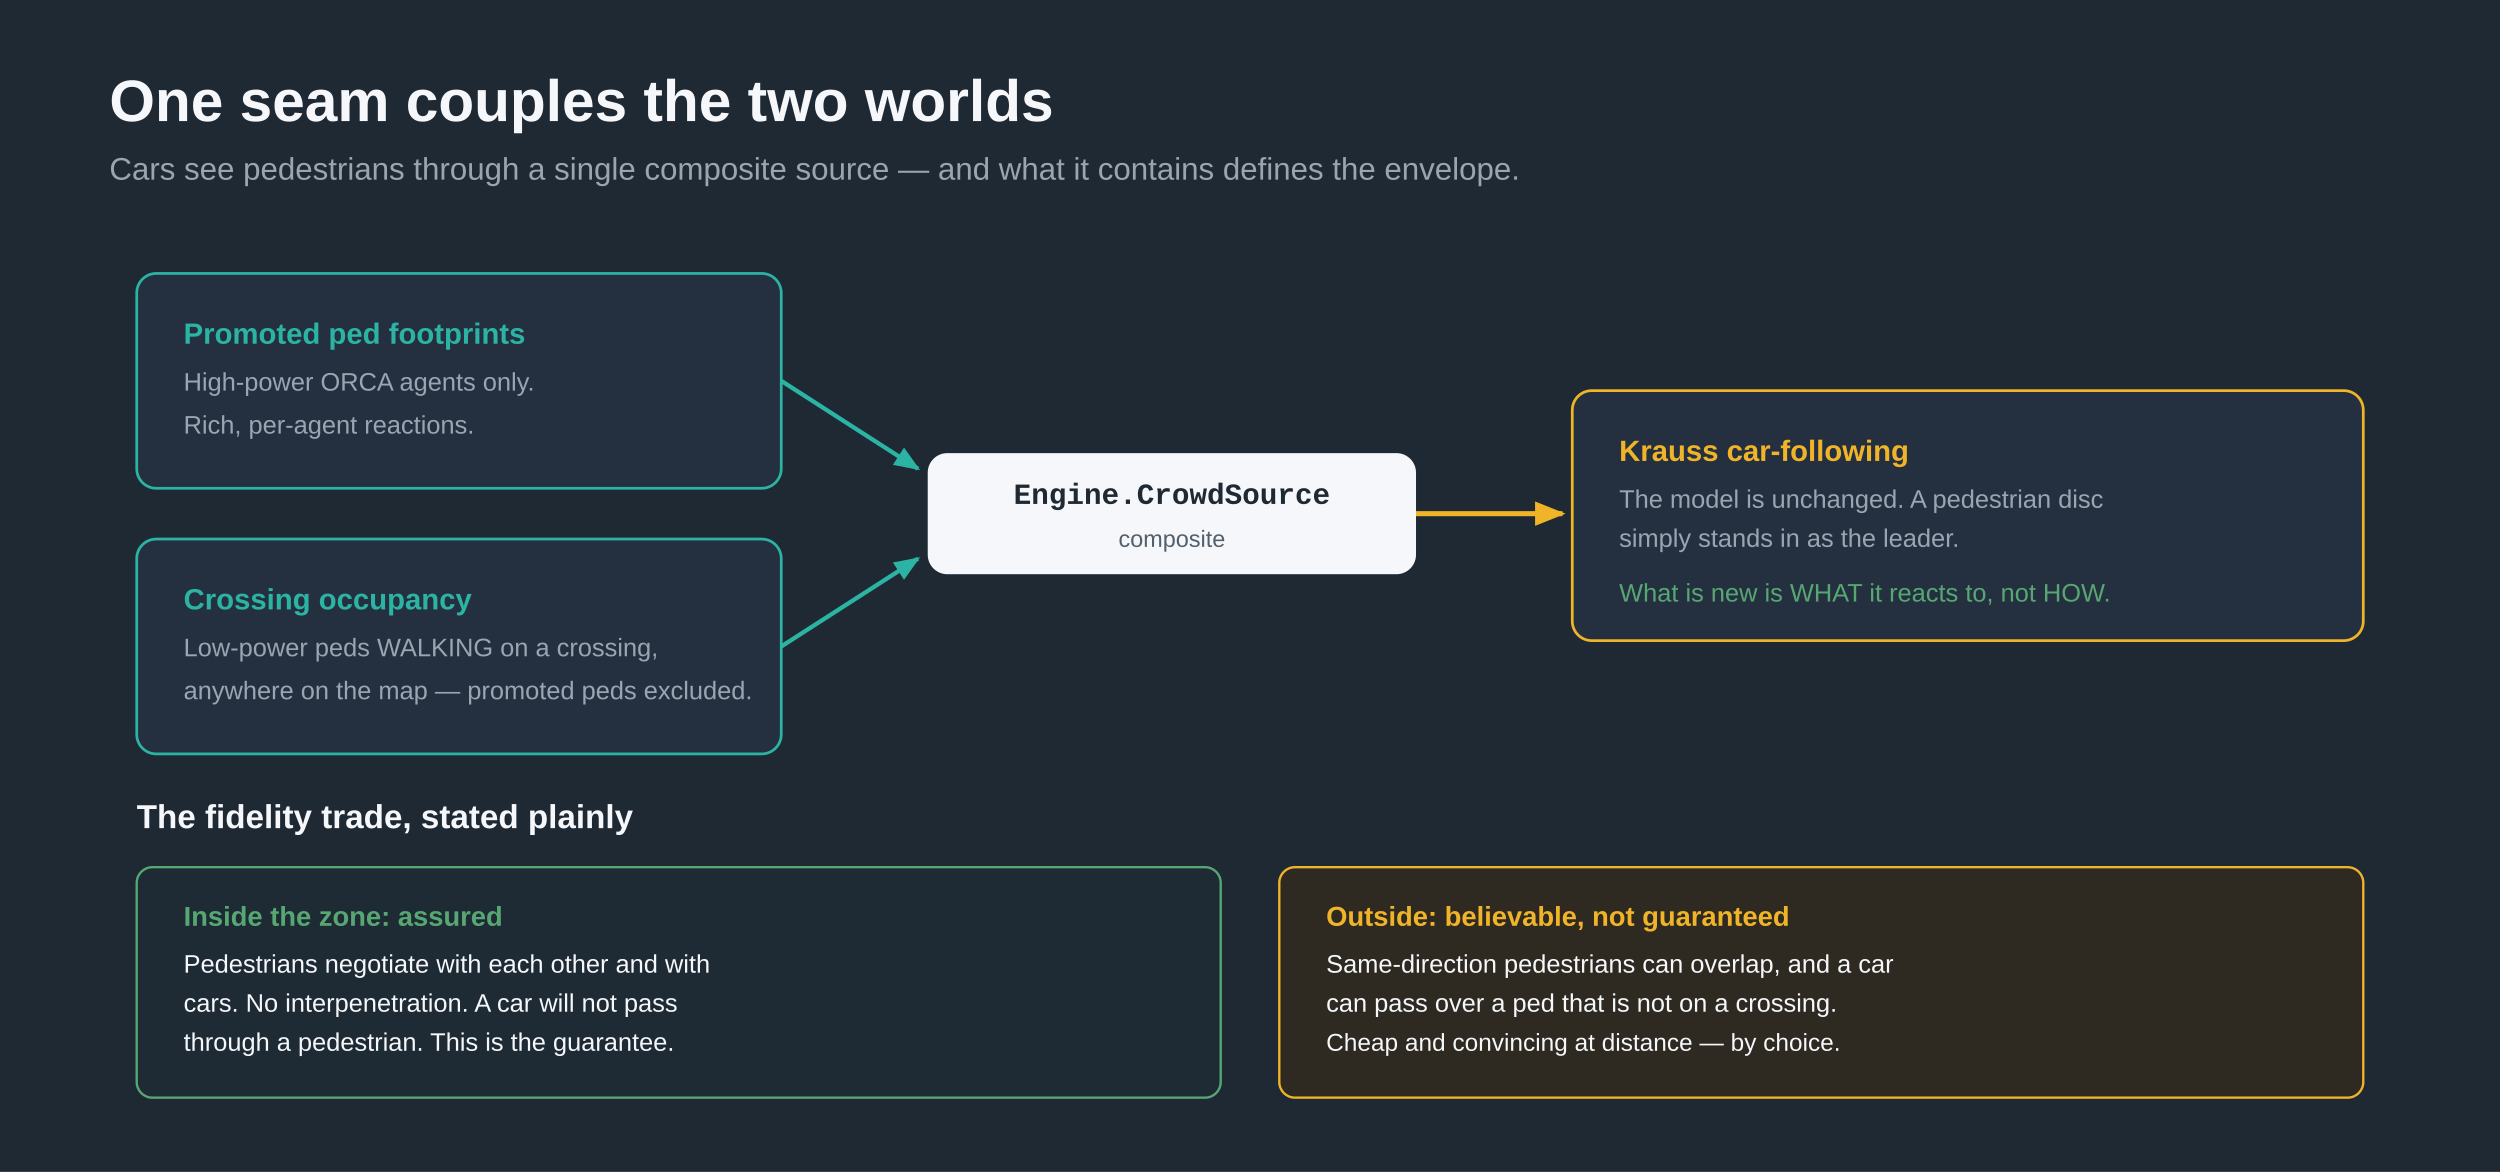
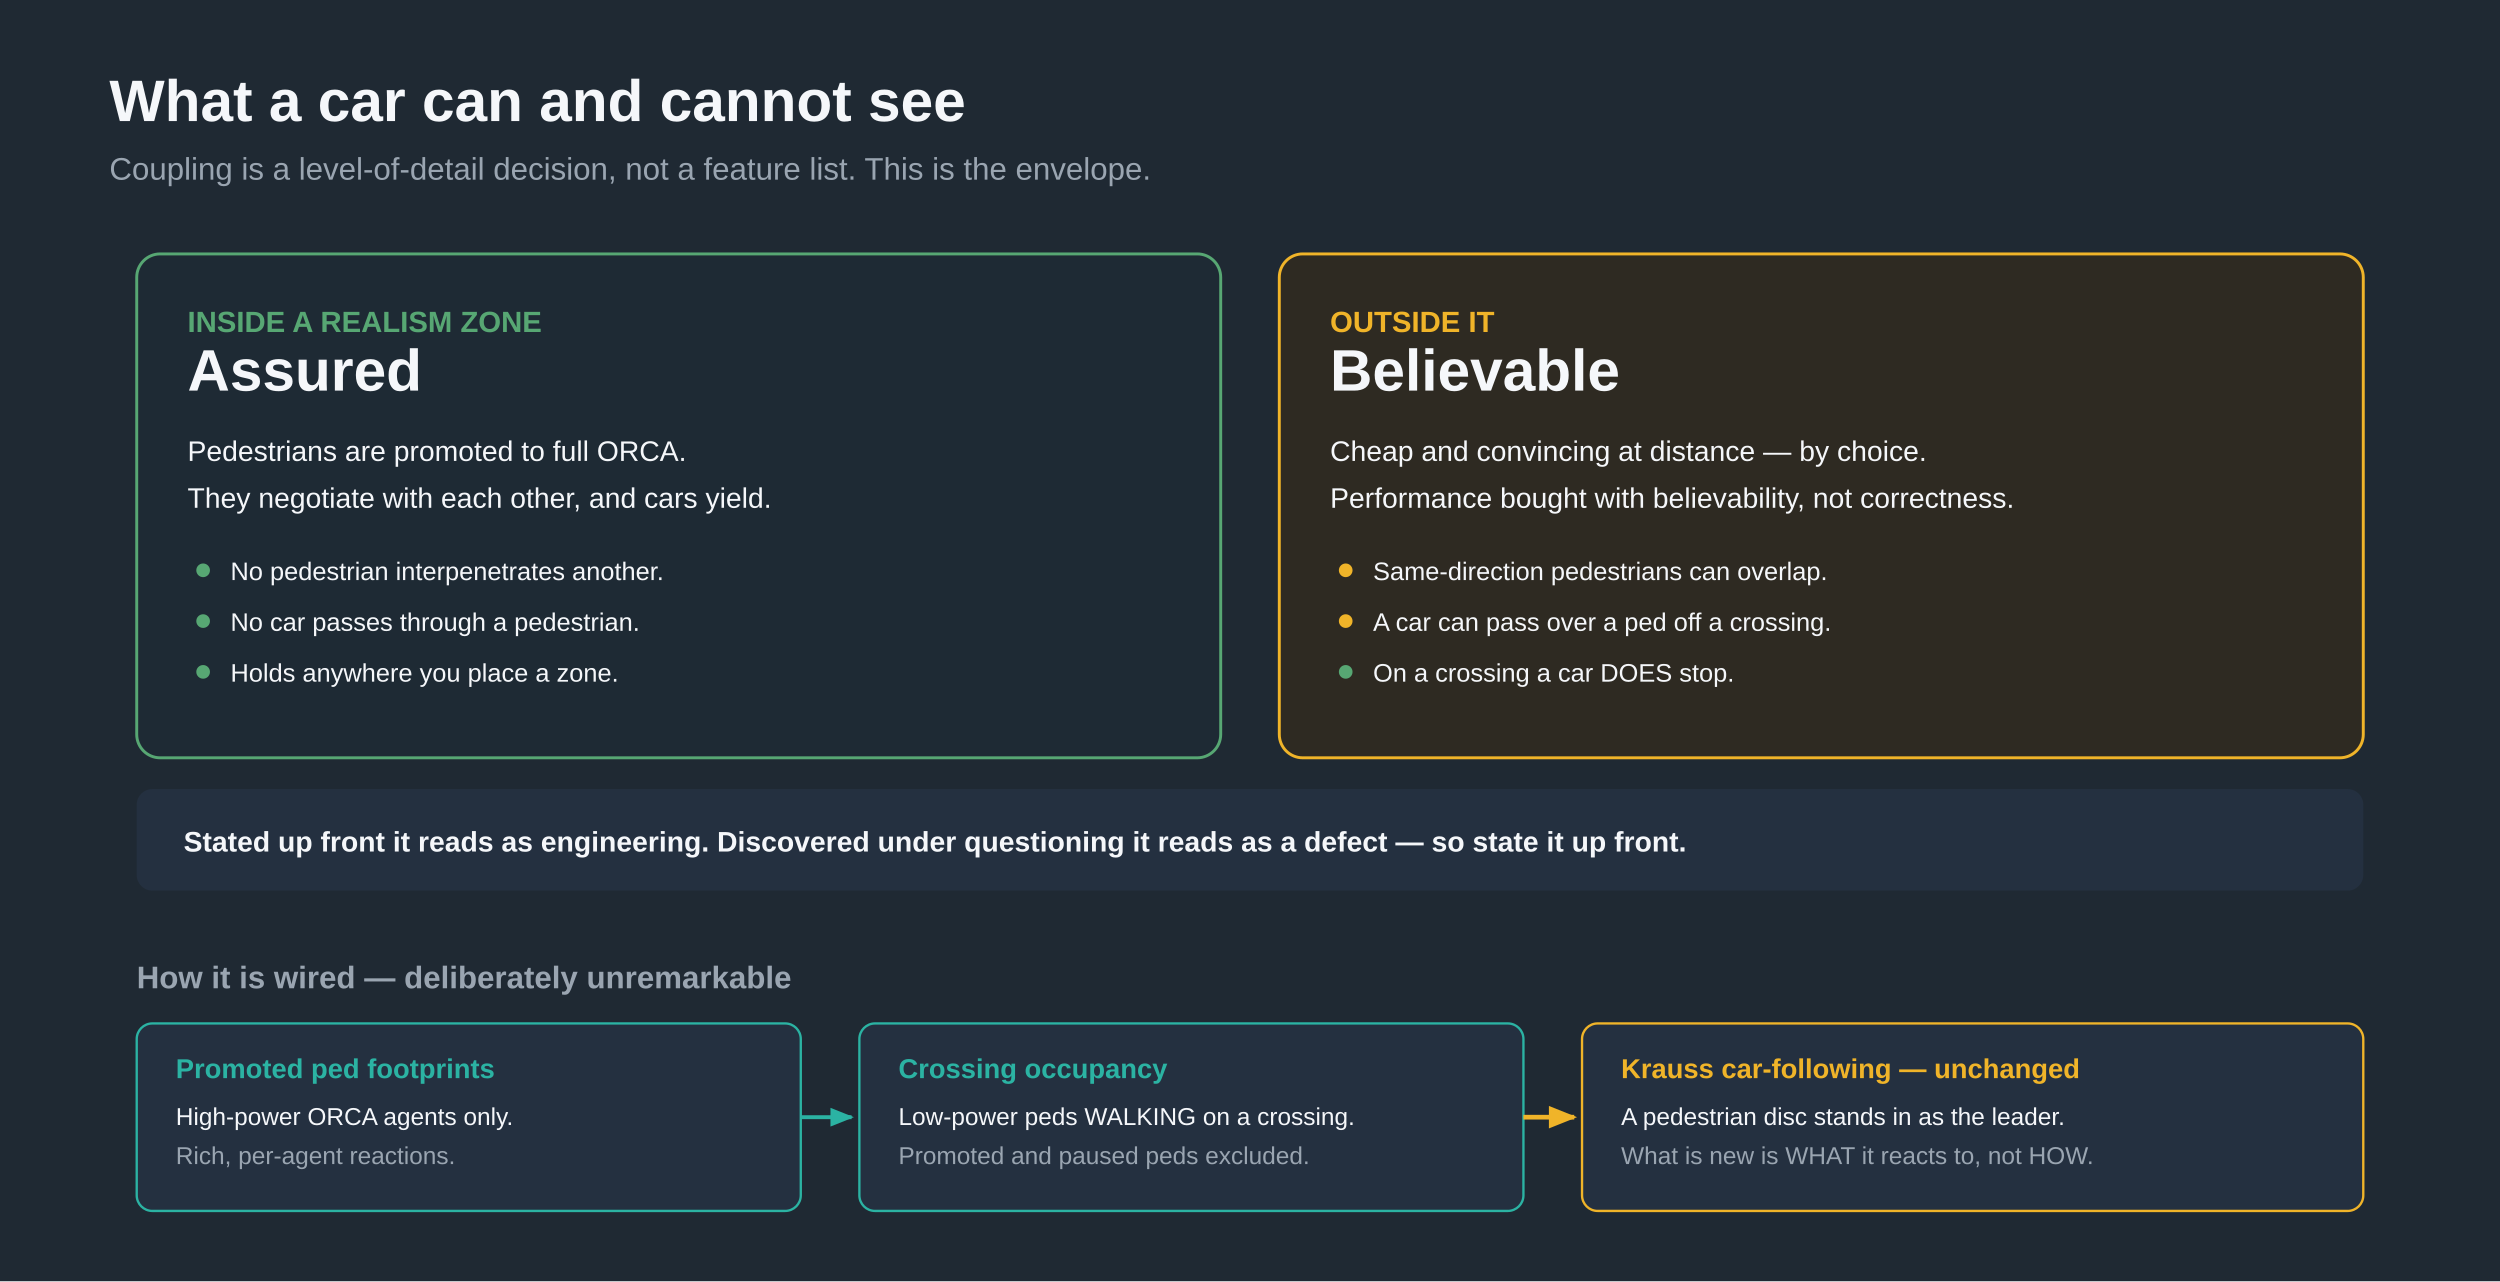
- <svg xmlns="http://www.w3.org/2000/svg" width="1280" height="600" viewBox="0 0 1280 600" font-family="Calibri, Arial, sans-serif">
-   <rect width="1280" height="600" fill="#1F2933" />
+ <svg xmlns="http://www.w3.org/2000/svg" width="1280" height="656" viewBox="0 0 1280 656" font-family="Calibri, Arial, sans-serif">
+   <rect width="1280" height="656" fill="#1F2933" />
  <defs>
    <marker id="ah-1F2933" viewBox="0 0 10 10" refX="9" refY="5" markerWidth="6" markerHeight="6" orient="auto-start-reverse">
      <path d="M 0 1 L 10 5 L 0 9 z" fill="#1F2933" />
    </marker>
    <marker id="ah-52606D" viewBox="0 0 10 10" refX="9" refY="5" markerWidth="6" markerHeight="6" orient="auto-start-reverse">
      <path d="M 0 1 L 10 5 L 0 9 z" fill="#52606D" />
    </marker>
    <marker id="ah-9AA5B1" viewBox="0 0 10 10" refX="9" refY="5" markerWidth="6" markerHeight="6" orient="auto-start-reverse">
      <path d="M 0 1 L 10 5 L 0 9 z" fill="#9AA5B1" />
    </marker>
    <marker id="ah-F5F7FA" viewBox="0 0 10 10" refX="9" refY="5" markerWidth="6" markerHeight="6" orient="auto-start-reverse">
      <path d="M 0 1 L 10 5 L 0 9 z" fill="#F5F7FA" />
    </marker>
    <marker id="ah-2A3440" viewBox="0 0 10 10" refX="9" refY="5" markerWidth="6" markerHeight="6" orient="auto-start-reverse">
      <path d="M 0 1 L 10 5 L 0 9 z" fill="#2A3440" />
    </marker>
    <marker id="ah-F0B429" viewBox="0 0 10 10" refX="9" refY="5" markerWidth="6" markerHeight="6" orient="auto-start-reverse">
      <path d="M 0 1 L 10 5 L 0 9 z" fill="#F0B429" />
    </marker>
    <marker id="ah-2BB3A3" viewBox="0 0 10 10" refX="9" refY="5" markerWidth="6" markerHeight="6" orient="auto-start-reverse">
      <path d="M 0 1 L 10 5 L 0 9 z" fill="#2BB3A3" />
    </marker>
    <marker id="ah-E5534B" viewBox="0 0 10 10" refX="9" refY="5" markerWidth="6" markerHeight="6" orient="auto-start-reverse">
      <path d="M 0 1 L 10 5 L 0 9 z" fill="#E5534B" />
    </marker>
    <marker id="ah-57A773" viewBox="0 0 10 10" refX="9" refY="5" markerWidth="6" markerHeight="6" orient="auto-start-reverse">
      <path d="M 0 1 L 10 5 L 0 9 z" fill="#57A773" />
    </marker>
    <marker id="ah-6FE3D2" viewBox="0 0 10 10" refX="9" refY="5" markerWidth="6" markerHeight="6" orient="auto-start-reverse">
      <path d="M 0 1 L 10 5 L 0 9 z" fill="#6FE3D2" />
    </marker>
    <marker id="ah-C7A4FF" viewBox="0 0 10 10" refX="9" refY="5" markerWidth="6" markerHeight="6" orient="auto-start-reverse">
      <path d="M 0 1 L 10 5 L 0 9 z" fill="#C7A4FF" />
    </marker>
    <marker id="ah-7FD8CE" viewBox="0 0 10 10" refX="9" refY="5" markerWidth="6" markerHeight="6" orient="auto-start-reverse">
      <path d="M 0 1 L 10 5 L 0 9 z" fill="#7FD8CE" />
    </marker>
  </defs>
-   <text x="56" y="62" font-size="30" fill="#F5F7FA" text-anchor="start" font-weight="bold" font-family="Calibri, Arial, sans-serif">One seam couples the two worlds</text>
-   <text x="56" y="92" font-size="16" fill="#9AA5B1" text-anchor="start" font-weight="normal" font-family="Calibri, Arial, sans-serif">Cars see pedestrians through a single composite source — and what it contains defines the envelope.</text>
-   <rect x="70" y="140" width="330" height="110" rx="10" fill="#243040" stroke="#2BB3A3" stroke-width="1.4" opacity="1.0" />
-   <text x="94" y="176" font-size="15" fill="#2BB3A3" text-anchor="start" font-weight="bold" font-family="Calibri, Arial, sans-serif">Promoted ped footprints</text>
-   <text x="94" y="200" font-size="13" fill="#9AA5B1" text-anchor="start" font-weight="normal" font-family="Calibri, Arial, sans-serif">High-power ORCA agents only.</text>
-   <text x="94" y="222" font-size="13" fill="#9AA5B1" text-anchor="start" font-weight="normal" font-family="Calibri, Arial, sans-serif">Rich, per-agent reactions.</text>
-   <rect x="70" y="276" width="330" height="110" rx="10" fill="#243040" stroke="#2BB3A3" stroke-width="1.4" opacity="1.0" />
-   <text x="94" y="312" font-size="15" fill="#2BB3A3" text-anchor="start" font-weight="bold" font-family="Calibri, Arial, sans-serif">Crossing occupancy</text>
-   <text x="94" y="336" font-size="13" fill="#9AA5B1" text-anchor="start" font-weight="normal" font-family="Calibri, Arial, sans-serif">Low-power peds WALKING on a crossing,</text>
-   <text x="94" y="358" font-size="13" fill="#9AA5B1" text-anchor="start" font-weight="normal" font-family="Calibri, Arial, sans-serif">anywhere on the map — promoted peds excluded.</text>
-   <line x1="400" y1="195" x2="470" y2="240" stroke="#2BB3A3" stroke-width="2.2" marker-end="url(#ah-2BB3A3)" />
-   <line x1="400" y1="331" x2="470" y2="286" stroke="#2BB3A3" stroke-width="2.2" marker-end="url(#ah-2BB3A3)" />
-   <rect x="475" y="232" width="250" height="62" rx="10" fill="#F5F7FA" stroke="none" stroke-width="1.5" opacity="1.0" />
-   <text x="600" y="258" font-size="15" fill="#1F2933" text-anchor="middle" font-weight="bold" font-family="Consolas, 'Courier New', monospace">Engine.CrowdSource</text>
-   <text x="600" y="280" font-size="12" fill="#52606D" text-anchor="middle" font-weight="normal" font-family="Calibri, Arial, sans-serif">composite</text>
-   <line x1="725" y1="263" x2="800" y2="263" stroke="#F0B429" stroke-width="2.6" marker-end="url(#ah-F0B429)" />
-   <rect x="805" y="200" width="405" height="128" rx="10" fill="#243040" stroke="#F0B429" stroke-width="1.4" opacity="1.0" />
-   <text x="829" y="236" font-size="15" fill="#F0B429" text-anchor="start" font-weight="bold" font-family="Calibri, Arial, sans-serif">Krauss car-following</text>
-   <text x="829" y="260" font-size="13" fill="#9AA5B1" text-anchor="start" font-weight="normal" font-family="Calibri, Arial, sans-serif">The model is unchanged. A pedestrian disc</text>
-   <text x="829" y="280" font-size="13" fill="#9AA5B1" text-anchor="start" font-weight="normal" font-family="Calibri, Arial, sans-serif">simply stands in as the leader.</text>
-   <text x="829" y="308" font-size="13" fill="#57A773" text-anchor="start" font-weight="normal" font-family="Calibri, Arial, sans-serif">What is new is WHAT it reacts to, not HOW.</text>
-   <text x="70" y="424" font-size="17" fill="#F5F7FA" text-anchor="start" font-weight="bold" font-family="Calibri, Arial, sans-serif">The fidelity trade, stated plainly</text>
-   <rect x="70" y="444" width="555" height="118" rx="8" fill="#1e2a34" stroke="#57A773" stroke-width="1.2" opacity="1.0" />
-   <text x="94" y="474" font-size="14" fill="#57A773" text-anchor="start" font-weight="bold" font-family="Calibri, Arial, sans-serif">Inside the zone: assured</text>
-   <text x="94" y="498" font-size="13" fill="#F5F7FA" text-anchor="start" font-weight="normal" font-family="Calibri, Arial, sans-serif">Pedestrians negotiate with each other and with</text>
-   <text x="94" y="518" font-size="13" fill="#F5F7FA" text-anchor="start" font-weight="normal" font-family="Calibri, Arial, sans-serif">cars. No interpenetration. A car will not pass</text>
-   <text x="94" y="538" font-size="13" fill="#F5F7FA" text-anchor="start" font-weight="normal" font-family="Calibri, Arial, sans-serif">through a pedestrian. This is the guarantee.</text>
-   <rect x="655" y="444" width="555" height="118" rx="8" fill="#2e2a22" stroke="#F0B429" stroke-width="1.2" opacity="1.0" />
-   <text x="679" y="474" font-size="14" fill="#F0B429" text-anchor="start" font-weight="bold" font-family="Calibri, Arial, sans-serif">Outside: believable, not guaranteed</text>
-   <text x="679" y="498" font-size="13" fill="#F5F7FA" text-anchor="start" font-weight="normal" font-family="Calibri, Arial, sans-serif">Same-direction pedestrians can overlap, and a car</text>
-   <text x="679" y="518" font-size="13" fill="#F5F7FA" text-anchor="start" font-weight="normal" font-family="Calibri, Arial, sans-serif">can pass over a ped that is not on a crossing.</text>
-   <text x="679" y="538" font-size="12.5" fill="#F5F7FA" text-anchor="start" font-weight="normal" font-family="Calibri, Arial, sans-serif">Cheap and convincing at distance — by choice.</text>
+   <text x="56" y="62" font-size="30" fill="#F5F7FA" text-anchor="start" font-weight="bold" font-family="Calibri, Arial, sans-serif">What a car can and cannot see</text>
+   <text x="56" y="92" font-size="16" fill="#9AA5B1" text-anchor="start" font-weight="normal" font-family="Calibri, Arial, sans-serif">Coupling is a level-of-detail decision, not a feature list. This is the envelope.</text>
+   <rect x="70" y="130" width="555" height="258" rx="12" fill="#1e2a34" stroke="#57A773" stroke-width="1.5" opacity="1.0" />
+   <text x="96" y="170" font-size="15" fill="#57A773" text-anchor="start" font-weight="bold" font-family="Calibri, Arial, sans-serif">INSIDE A REALISM ZONE</text>
+   <text x="96" y="200" font-size="30" fill="#F5F7FA" text-anchor="start" font-weight="bold" font-family="Calibri, Arial, sans-serif">Assured</text>
+   <text x="96" y="236" font-size="14.5" fill="#F5F7FA" text-anchor="start" font-weight="normal" font-family="Calibri, Arial, sans-serif">Pedestrians are promoted to full ORCA.</text>
+   <text x="96" y="260" font-size="14.5" fill="#F5F7FA" text-anchor="start" font-weight="normal" font-family="Calibri, Arial, sans-serif">They negotiate with each other, and cars yield.</text>
+   <circle cx="104" cy="292" r="3.5" fill="#57A773" />
+   <text x="118" y="297" font-size="13" fill="#F5F7FA" text-anchor="start" font-weight="normal" font-family="Calibri, Arial, sans-serif">No pedestrian interpenetrates another.</text>
+   <circle cx="104" cy="318" r="3.5" fill="#57A773" />
+   <text x="118" y="323" font-size="13" fill="#F5F7FA" text-anchor="start" font-weight="normal" font-family="Calibri, Arial, sans-serif">No car passes through a pedestrian.</text>
+   <circle cx="104" cy="344" r="3.5" fill="#57A773" />
+   <text x="118" y="349" font-size="13" fill="#F5F7FA" text-anchor="start" font-weight="normal" font-family="Calibri, Arial, sans-serif">Holds anywhere you place a zone.</text>
+   <rect x="655" y="130" width="555" height="258" rx="12" fill="#2e2a22" stroke="#F0B429" stroke-width="1.5" opacity="1.0" />
+   <text x="681" y="170" font-size="15" fill="#F0B429" text-anchor="start" font-weight="bold" font-family="Calibri, Arial, sans-serif">OUTSIDE IT</text>
+   <text x="681" y="200" font-size="30" fill="#F5F7FA" text-anchor="start" font-weight="bold" font-family="Calibri, Arial, sans-serif">Believable</text>
+   <text x="681" y="236" font-size="14.5" fill="#F5F7FA" text-anchor="start" font-weight="normal" font-family="Calibri, Arial, sans-serif">Cheap and convincing at distance — by choice.</text>
+   <text x="681" y="260" font-size="14.5" fill="#F5F7FA" text-anchor="start" font-weight="normal" font-family="Calibri, Arial, sans-serif">Performance bought with believability, not correctness.</text>
+   <circle cx="689" cy="292" r="3.5" fill="#F0B429" />
+   <text x="703" y="297" font-size="13" fill="#F5F7FA" text-anchor="start" font-weight="normal" font-family="Calibri, Arial, sans-serif">Same-direction pedestrians can overlap.</text>
+   <circle cx="689" cy="318" r="3.5" fill="#F0B429" />
+   <text x="703" y="323" font-size="13" fill="#F5F7FA" text-anchor="start" font-weight="normal" font-family="Calibri, Arial, sans-serif">A car can pass over a ped off a crossing.</text>
+   <circle cx="689" cy="344" r="3.5" fill="#57A773" />
+   <text x="703" y="349" font-size="13" fill="#F5F7FA" text-anchor="start" font-weight="normal" font-family="Calibri, Arial, sans-serif">On a crossing a car DOES stop.</text>
+   <rect x="70" y="404" width="1140" height="52" rx="8" fill="#243040" stroke="none" stroke-width="1.5" opacity="1.0" />
+   <text x="94" y="436" font-size="14.5" fill="#F5F7FA" text-anchor="start" font-weight="bold" font-family="Calibri, Arial, sans-serif">Stated up front it reads as engineering. Discovered under questioning it reads as a defect — so state it up front.</text>
+   <text x="70" y="506" font-size="16" fill="#9AA5B1" text-anchor="start" font-weight="bold" font-family="Calibri, Arial, sans-serif">How it is wired — deliberately unremarkable</text>
+   <rect x="70" y="524" width="340" height="96" rx="8" fill="#243040" stroke="#2BB3A3" stroke-width="1.2" opacity="1.0" />
+   <text x="90" y="552" font-size="14" fill="#2BB3A3" text-anchor="start" font-weight="bold" font-family="Calibri, Arial, sans-serif">Promoted ped footprints</text>
+   <text x="90" y="576" font-size="12.5" fill="#F5F7FA" text-anchor="start" font-weight="normal" font-family="Calibri, Arial, sans-serif">High-power ORCA agents only.</text>
+   <text x="90" y="596" font-size="12.5" fill="#9AA5B1" text-anchor="start" font-weight="normal" font-family="Calibri, Arial, sans-serif">Rich, per-agent reactions.</text>
+   <rect x="440" y="524" width="340" height="96" rx="8" fill="#243040" stroke="#2BB3A3" stroke-width="1.2" opacity="1.0" />
+   <text x="460" y="552" font-size="14" fill="#2BB3A3" text-anchor="start" font-weight="bold" font-family="Calibri, Arial, sans-serif">Crossing occupancy</text>
+   <text x="460" y="576" font-size="12.5" fill="#F5F7FA" text-anchor="start" font-weight="normal" font-family="Calibri, Arial, sans-serif">Low-power peds WALKING on a crossing.</text>
+   <text x="460" y="596" font-size="12.5" fill="#9AA5B1" text-anchor="start" font-weight="normal" font-family="Calibri, Arial, sans-serif">Promoted and paused peds excluded.</text>
+   <rect x="810" y="524" width="400" height="96" rx="8" fill="#243040" stroke="#F0B429" stroke-width="1.2" opacity="1.0" />
+   <text x="830" y="552" font-size="14" fill="#F0B429" text-anchor="start" font-weight="bold" font-family="Calibri, Arial, sans-serif">Krauss car-following — unchanged</text>
+   <text x="830" y="576" font-size="12.5" fill="#F5F7FA" text-anchor="start" font-weight="normal" font-family="Calibri, Arial, sans-serif">A pedestrian disc stands in as the leader.</text>
+   <text x="830" y="596" font-size="12.5" fill="#9AA5B1" text-anchor="start" font-weight="normal" font-family="Calibri, Arial, sans-serif">What is new is WHAT it reacts to, not HOW.</text>
+   <line x1="410" y1="572" x2="436" y2="572" stroke="#2BB3A3" stroke-width="2" marker-end="url(#ah-2BB3A3)" />
+   <line x1="780" y1="572" x2="806" y2="572" stroke="#F0B429" stroke-width="2.4" marker-end="url(#ah-F0B429)" />
</svg>
